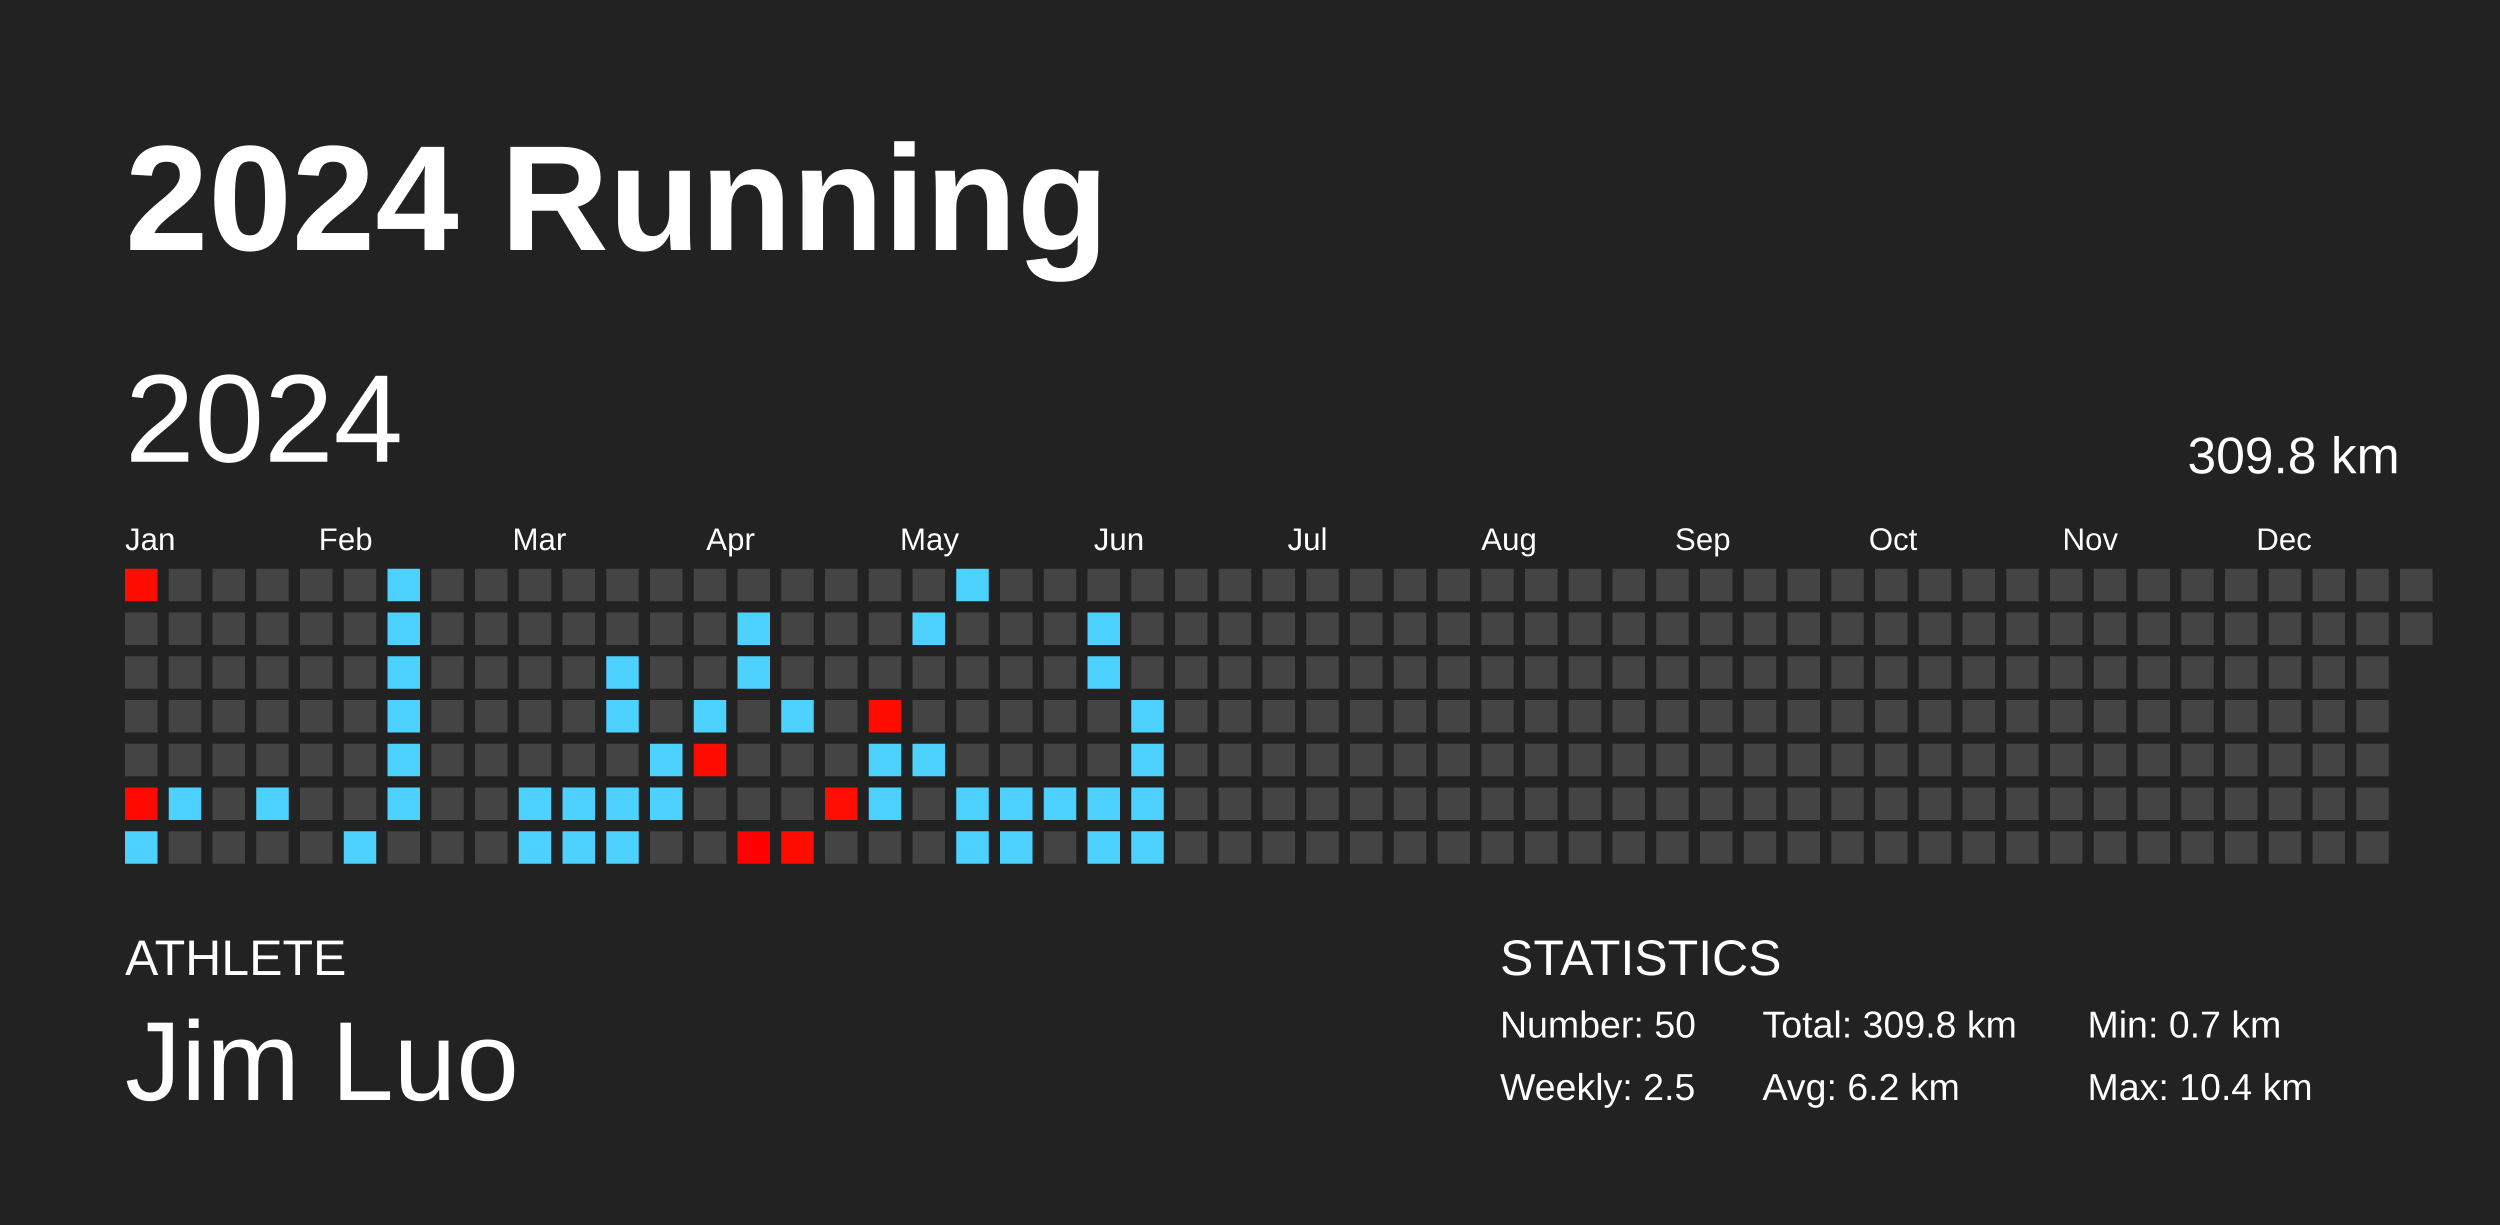
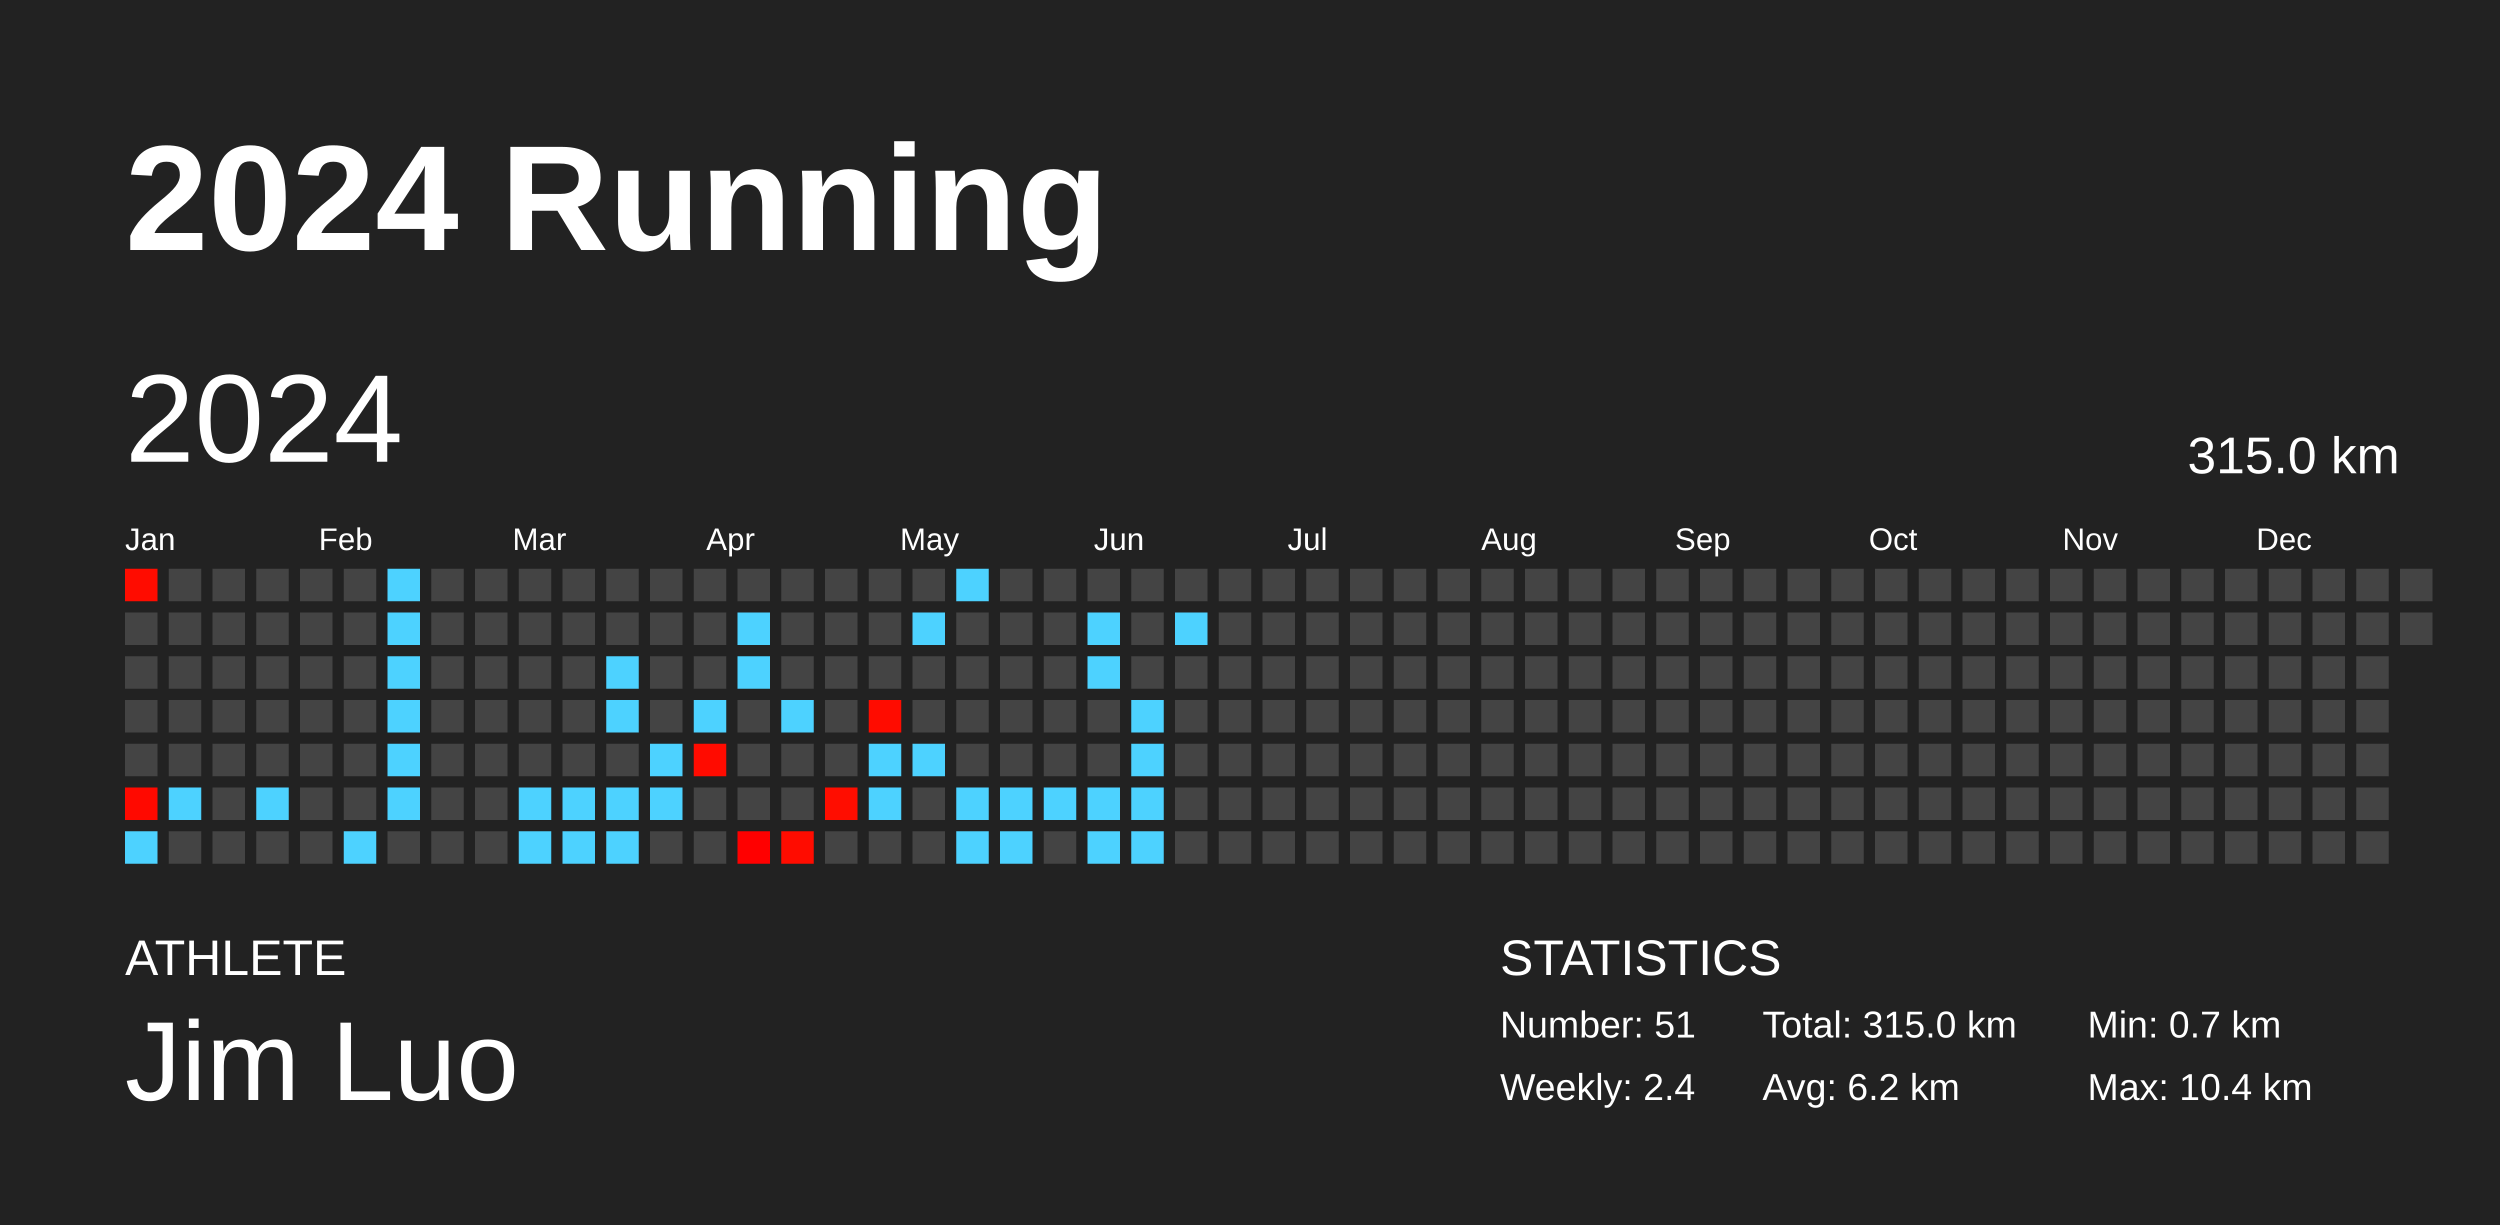
<svg xmlns="http://www.w3.org/2000/svg" baseProfile="full" height="98mm" version="1.1" viewBox="0,0,200,98" width="200mm">
  <defs />
  <rect fill="#222222" height="98" width="200" x="0" y="0" />
  <text fill="#FFFFFF" style="font-size:12px; font-family:Arial; font-weight:bold;" x="10" y="20">2024 Running</text>
  <text fill="#FFFFFF" style="font-size:4px; font-family:Arial" x="10" y="78">ATHLETE</text>
  <text fill="#FFFFFF" style="font-size:9px; font-family:Arial" x="10" y="88">Jim Luo</text>
  <text fill="#FFFFFF" style="font-size:4px; font-family:Arial" x="120" y="78">STATISTICS</text>
-   <text fill="#FFFFFF" style="font-size:3px; font-family:Arial" x="120" y="83">Number: 50</text>
-   <text fill="#FFFFFF" style="font-size:3px; font-family:Arial" x="120" y="88">Weekly: 2.5</text>
-   <text fill="#FFFFFF" style="font-size:3px; font-family:Arial" x="141" y="83">Total: 309.8 km</text>
+   <text fill="#FFFFFF" style="font-size:3px; font-family:Arial" x="120" y="83">Number: 51</text>
+   <text fill="#FFFFFF" style="font-size:3px; font-family:Arial" x="120" y="88">Weekly: 2.4</text>
+   <text fill="#FFFFFF" style="font-size:3px; font-family:Arial" x="141" y="83">Total: 315.0 km</text>
  <text fill="#FFFFFF" style="font-size:3px; font-family:Arial" x="141" y="88">Avg: 6.2 km</text>
  <text fill="#FFFFFF" style="font-size:3px; font-family:Arial" x="167" y="83">Min: 0.7 km</text>
  <text fill="#FFFFFF" style="font-size:3px; font-family:Arial" x="167" y="88">Max: 10.4 km</text>
  <text dominant-baseline="hanging" fill="#FFFFFF" style="font-size:10.0px; font-family:Arial;" x="10" y="30">2024</text>
-   <text dominant-baseline="hanging" fill="#FFFFFF" style="font-size:4.125px; font-family:Arial;" x="175" y="35">309.8 km</text>
+   <text dominant-baseline="hanging" fill="#FFFFFF" style="font-size:4.125px; font-family:Arial;" x="175" y="35">315.0 km</text>
  <text fill="#FFFFFF" style="font-size:2.5px; font-family:Arial" x="10.0" y="44">Jan</text>
  <text fill="#FFFFFF" style="font-size:2.5px; font-family:Arial" x="25.5" y="44">Feb</text>
  <text fill="#FFFFFF" style="font-size:2.5px; font-family:Arial" x="41.0" y="44">Mar</text>
  <text fill="#FFFFFF" style="font-size:2.5px; font-family:Arial" x="56.5" y="44">Apr</text>
  <text fill="#FFFFFF" style="font-size:2.5px; font-family:Arial" x="72.0" y="44">May</text>
  <text fill="#FFFFFF" style="font-size:2.5px; font-family:Arial" x="87.5" y="44">Jun</text>
  <text fill="#FFFFFF" style="font-size:2.5px; font-family:Arial" x="103.0" y="44">Jul</text>
  <text fill="#FFFFFF" style="font-size:2.5px; font-family:Arial" x="118.5" y="44">Aug</text>
  <text fill="#FFFFFF" style="font-size:2.5px; font-family:Arial" x="134.0" y="44">Sep</text>
  <text fill="#FFFFFF" style="font-size:2.5px; font-family:Arial" x="149.5" y="44">Oct</text>
  <text fill="#FFFFFF" style="font-size:2.5px; font-family:Arial" x="165.0" y="44">Nov</text>
  <text fill="#FFFFFF" style="font-size:2.5px; font-family:Arial" x="180.5" y="44">Dec</text>
  <rect fill="#ff0c00" height="2.6" width="2.6" x="10.0" y="45.5" />
  <rect fill="#444444" height="2.6" width="2.6" x="10.0" y="49.0" />
  <rect fill="#444444" height="2.6" width="2.6" x="10.0" y="52.5" />
  <rect fill="#444444" height="2.6" width="2.6" x="10.0" y="56.0" />
  <rect fill="#444444" height="2.6" width="2.6" x="10.0" y="59.5" />
  <rect fill="#ff0900" height="2.6" width="2.6" x="10.0" y="63.0" />
  <rect fill="#4dd2ff" height="2.6" width="2.6" x="10.0" y="66.5" />
  <rect fill="#444444" height="2.6" width="2.6" x="13.5" y="45.5" />
  <rect fill="#444444" height="2.6" width="2.6" x="13.5" y="49.0" />
  <rect fill="#444444" height="2.6" width="2.6" x="13.5" y="52.5" />
  <rect fill="#444444" height="2.6" width="2.6" x="13.5" y="56.0" />
  <rect fill="#444444" height="2.6" width="2.6" x="13.5" y="59.5" />
  <rect fill="#4dd2ff" height="2.6" width="2.6" x="13.5" y="63.0" />
  <rect fill="#444444" height="2.6" width="2.6" x="13.5" y="66.5" />
  <rect fill="#444444" height="2.6" width="2.6" x="17.0" y="45.5" />
  <rect fill="#444444" height="2.6" width="2.6" x="17.0" y="49.0" />
  <rect fill="#444444" height="2.6" width="2.6" x="17.0" y="52.5" />
  <rect fill="#444444" height="2.6" width="2.6" x="17.0" y="56.0" />
  <rect fill="#444444" height="2.6" width="2.6" x="17.0" y="59.5" />
  <rect fill="#444444" height="2.6" width="2.6" x="17.0" y="63.0" />
  <rect fill="#444444" height="2.6" width="2.6" x="17.0" y="66.5" />
  <rect fill="#444444" height="2.6" width="2.6" x="20.5" y="45.5" />
  <rect fill="#444444" height="2.6" width="2.6" x="20.5" y="49.0" />
  <rect fill="#444444" height="2.6" width="2.6" x="20.5" y="52.5" />
  <rect fill="#444444" height="2.6" width="2.6" x="20.5" y="56.0" />
  <rect fill="#444444" height="2.6" width="2.6" x="20.5" y="59.5" />
  <rect fill="#4dd2ff" height="2.6" width="2.6" x="20.5" y="63.0" />
  <rect fill="#444444" height="2.6" width="2.6" x="20.5" y="66.5" />
  <rect fill="#444444" height="2.6" width="2.6" x="24.0" y="45.5" />
  <rect fill="#444444" height="2.6" width="2.6" x="24.0" y="49.0" />
  <rect fill="#444444" height="2.6" width="2.6" x="24.0" y="52.5" />
  <rect fill="#444444" height="2.6" width="2.6" x="24.0" y="56.0" />
  <rect fill="#444444" height="2.6" width="2.6" x="24.0" y="59.5" />
  <rect fill="#444444" height="2.6" width="2.6" x="24.0" y="63.0" />
  <rect fill="#444444" height="2.6" width="2.6" x="24.0" y="66.5" />
  <rect fill="#444444" height="2.6" width="2.6" x="27.5" y="45.5" />
  <rect fill="#444444" height="2.6" width="2.6" x="27.5" y="49.0" />
  <rect fill="#444444" height="2.6" width="2.6" x="27.5" y="52.5" />
  <rect fill="#444444" height="2.6" width="2.6" x="27.5" y="56.0" />
  <rect fill="#444444" height="2.6" width="2.6" x="27.5" y="59.5" />
  <rect fill="#444444" height="2.6" width="2.6" x="27.5" y="63.0" />
  <rect fill="#4dd2ff" height="2.6" width="2.6" x="27.5" y="66.5" />
  <rect fill="#4dd2ff" height="2.6" width="2.6" x="31.0" y="45.5" />
  <rect fill="#4dd2ff" height="2.6" width="2.6" x="31.0" y="49.0" />
  <rect fill="#4dd2ff" height="2.6" width="2.6" x="31.0" y="52.5" />
  <rect fill="#4dd2ff" height="2.6" width="2.6" x="31.0" y="56.0" />
  <rect fill="#4dd2ff" height="2.6" width="2.6" x="31.0" y="59.5" />
  <rect fill="#4dd2ff" height="2.6" width="2.6" x="31.0" y="63.0" />
  <rect fill="#444444" height="2.6" width="2.6" x="31.0" y="66.5" />
  <rect fill="#444444" height="2.6" width="2.6" x="34.5" y="45.5" />
  <rect fill="#444444" height="2.6" width="2.6" x="34.5" y="49.0" />
  <rect fill="#444444" height="2.6" width="2.6" x="34.5" y="52.5" />
  <rect fill="#444444" height="2.6" width="2.6" x="34.5" y="56.0" />
  <rect fill="#444444" height="2.6" width="2.6" x="34.5" y="59.5" />
  <rect fill="#444444" height="2.6" width="2.6" x="34.5" y="63.0" />
  <rect fill="#444444" height="2.6" width="2.6" x="34.5" y="66.5" />
  <rect fill="#444444" height="2.6" width="2.6" x="38.0" y="45.5" />
  <rect fill="#444444" height="2.6" width="2.6" x="38.0" y="49.0" />
  <rect fill="#444444" height="2.6" width="2.6" x="38.0" y="52.5" />
  <rect fill="#444444" height="2.6" width="2.6" x="38.0" y="56.0" />
  <rect fill="#444444" height="2.6" width="2.6" x="38.0" y="59.5" />
  <rect fill="#444444" height="2.6" width="2.6" x="38.0" y="63.0" />
  <rect fill="#444444" height="2.6" width="2.6" x="38.0" y="66.5" />
  <rect fill="#444444" height="2.6" width="2.6" x="41.5" y="45.5" />
  <rect fill="#444444" height="2.6" width="2.6" x="41.5" y="49.0" />
  <rect fill="#444444" height="2.6" width="2.6" x="41.5" y="52.5" />
  <rect fill="#444444" height="2.6" width="2.6" x="41.5" y="56.0" />
  <rect fill="#444444" height="2.6" width="2.6" x="41.5" y="59.5" />
  <rect fill="#4dd2ff" height="2.6" width="2.6" x="41.5" y="63.0" />
  <rect fill="#4dd2ff" height="2.6" width="2.6" x="41.5" y="66.5" />
  <rect fill="#444444" height="2.6" width="2.6" x="45.0" y="45.5" />
  <rect fill="#444444" height="2.6" width="2.6" x="45.0" y="49.0" />
  <rect fill="#444444" height="2.6" width="2.6" x="45.0" y="52.5" />
  <rect fill="#444444" height="2.6" width="2.6" x="45.0" y="56.0" />
  <rect fill="#444444" height="2.6" width="2.6" x="45.0" y="59.5" />
  <rect fill="#4dd2ff" height="2.6" width="2.6" x="45.0" y="63.0" />
  <rect fill="#4dd2ff" height="2.6" width="2.6" x="45.0" y="66.5" />
  <rect fill="#444444" height="2.6" width="2.6" x="48.5" y="45.5" />
  <rect fill="#444444" height="2.6" width="2.6" x="48.5" y="49.0" />
  <rect fill="#4dd2ff" height="2.6" width="2.6" x="48.5" y="52.5" />
  <rect fill="#4dd2ff" height="2.6" width="2.6" x="48.5" y="56.0" />
  <rect fill="#444444" height="2.6" width="2.6" x="48.5" y="59.5" />
  <rect fill="#4dd2ff" height="2.6" width="2.6" x="48.5" y="63.0" />
  <rect fill="#4dd2ff" height="2.6" width="2.6" x="48.5" y="66.5" />
  <rect fill="#444444" height="2.6" width="2.6" x="52.0" y="45.5" />
  <rect fill="#444444" height="2.6" width="2.6" x="52.0" y="49.0" />
  <rect fill="#444444" height="2.6" width="2.6" x="52.0" y="52.5" />
  <rect fill="#444444" height="2.6" width="2.6" x="52.0" y="56.0" />
  <rect fill="#4dd2ff" height="2.6" width="2.6" x="52.0" y="59.5" />
  <rect fill="#4dd2ff" height="2.6" width="2.6" x="52.0" y="63.0" />
  <rect fill="#444444" height="2.6" width="2.6" x="52.0" y="66.5" />
  <rect fill="#444444" height="2.6" width="2.6" x="55.5" y="45.5" />
  <rect fill="#444444" height="2.6" width="2.6" x="55.5" y="49.0" />
  <rect fill="#444444" height="2.6" width="2.6" x="55.5" y="52.5" />
  <rect fill="#4dd2ff" height="2.6" width="2.6" x="55.5" y="56.0" />
  <rect fill="#ff0b00" height="2.6" width="2.6" x="55.5" y="59.5" />
  <rect fill="#444444" height="2.6" width="2.6" x="55.5" y="63.0" />
  <rect fill="#444444" height="2.6" width="2.6" x="55.5" y="66.5" />
  <rect fill="#444444" height="2.6" width="2.6" x="59.0" y="45.5" />
  <rect fill="#4dd2ff" height="2.6" width="2.6" x="59.0" y="49.0" />
  <rect fill="#4dd2ff" height="2.6" width="2.6" x="59.0" y="52.5" />
  <rect fill="#444444" height="2.6" width="2.6" x="59.0" y="56.0" />
  <rect fill="#444444" height="2.6" width="2.6" x="59.0" y="59.5" />
  <rect fill="#444444" height="2.6" width="2.6" x="59.0" y="63.0" />
  <rect fill="#ff0000" height="2.6" width="2.6" x="59.0" y="66.5" />
  <rect fill="#444444" height="2.6" width="2.6" x="62.5" y="45.5" />
  <rect fill="#444444" height="2.6" width="2.6" x="62.5" y="49.0" />
  <rect fill="#444444" height="2.6" width="2.6" x="62.5" y="52.5" />
  <rect fill="#4dd2ff" height="2.6" width="2.6" x="62.5" y="56.0" />
  <rect fill="#444444" height="2.6" width="2.6" x="62.5" y="59.5" />
  <rect fill="#444444" height="2.6" width="2.6" x="62.5" y="63.0" />
  <rect fill="#ff0c00" height="2.6" width="2.6" x="62.5" y="66.5" />
  <rect fill="#444444" height="2.6" width="2.6" x="66.0" y="45.5" />
  <rect fill="#444444" height="2.6" width="2.6" x="66.0" y="49.0" />
  <rect fill="#444444" height="2.6" width="2.6" x="66.0" y="52.5" />
  <rect fill="#444444" height="2.6" width="2.6" x="66.0" y="56.0" />
  <rect fill="#444444" height="2.6" width="2.6" x="66.0" y="59.5" />
  <rect fill="#ff0d00" height="2.6" width="2.6" x="66.0" y="63.0" />
  <rect fill="#444444" height="2.6" width="2.6" x="66.0" y="66.5" />
  <rect fill="#444444" height="2.6" width="2.6" x="69.5" y="45.5" />
  <rect fill="#444444" height="2.6" width="2.6" x="69.5" y="49.0" />
  <rect fill="#444444" height="2.6" width="2.6" x="69.5" y="52.5" />
  <rect fill="#ff0c00" height="2.6" width="2.6" x="69.5" y="56.0" />
  <rect fill="#4dd2ff" height="2.6" width="2.6" x="69.5" y="59.5" />
  <rect fill="#4dd2ff" height="2.6" width="2.6" x="69.5" y="63.0" />
  <rect fill="#444444" height="2.6" width="2.6" x="69.5" y="66.5" />
  <rect fill="#444444" height="2.6" width="2.6" x="73.0" y="45.5" />
  <rect fill="#4dd2ff" height="2.6" width="2.6" x="73.0" y="49.0" />
  <rect fill="#444444" height="2.6" width="2.6" x="73.0" y="52.5" />
  <rect fill="#444444" height="2.6" width="2.6" x="73.0" y="56.0" />
  <rect fill="#4dd2ff" height="2.6" width="2.6" x="73.0" y="59.5" />
  <rect fill="#444444" height="2.6" width="2.6" x="73.0" y="63.0" />
  <rect fill="#444444" height="2.6" width="2.6" x="73.0" y="66.5" />
  <rect fill="#4dd2ff" height="2.6" width="2.6" x="76.5" y="45.5" />
  <rect fill="#444444" height="2.6" width="2.6" x="76.5" y="49.0" />
  <rect fill="#444444" height="2.6" width="2.6" x="76.5" y="52.5" />
  <rect fill="#444444" height="2.6" width="2.6" x="76.5" y="56.0" />
  <rect fill="#444444" height="2.6" width="2.6" x="76.5" y="59.5" />
  <rect fill="#4dd2ff" height="2.6" width="2.6" x="76.5" y="63.0" />
  <rect fill="#4dd2ff" height="2.6" width="2.6" x="76.5" y="66.5" />
  <rect fill="#444444" height="2.6" width="2.6" x="80.0" y="45.5" />
  <rect fill="#444444" height="2.6" width="2.6" x="80.0" y="49.0" />
  <rect fill="#444444" height="2.6" width="2.6" x="80.0" y="52.5" />
  <rect fill="#444444" height="2.6" width="2.6" x="80.0" y="56.0" />
  <rect fill="#444444" height="2.6" width="2.6" x="80.0" y="59.5" />
  <rect fill="#4dd2ff" height="2.6" width="2.6" x="80.0" y="63.0" />
  <rect fill="#4dd2ff" height="2.6" width="2.6" x="80.0" y="66.5" />
  <rect fill="#444444" height="2.6" width="2.6" x="83.5" y="45.5" />
  <rect fill="#444444" height="2.6" width="2.6" x="83.5" y="49.0" />
  <rect fill="#444444" height="2.6" width="2.6" x="83.5" y="52.5" />
  <rect fill="#444444" height="2.6" width="2.6" x="83.5" y="56.0" />
  <rect fill="#444444" height="2.6" width="2.6" x="83.5" y="59.5" />
  <rect fill="#4dd2ff" height="2.6" width="2.6" x="83.5" y="63.0" />
  <rect fill="#444444" height="2.6" width="2.6" x="83.5" y="66.5" />
  <rect fill="#444444" height="2.6" width="2.6" x="87.0" y="45.5" />
  <rect fill="#4dd2ff" height="2.6" width="2.6" x="87.0" y="49.0" />
  <rect fill="#4dd2ff" height="2.6" width="2.6" x="87.0" y="52.5" />
  <rect fill="#444444" height="2.6" width="2.6" x="87.0" y="56.0" />
  <rect fill="#444444" height="2.6" width="2.6" x="87.0" y="59.5" />
  <rect fill="#4dd2ff" height="2.6" width="2.6" x="87.0" y="63.0" />
  <rect fill="#4dd2ff" height="2.6" width="2.6" x="87.0" y="66.5" />
  <rect fill="#444444" height="2.6" width="2.6" x="90.5" y="45.5" />
  <rect fill="#444444" height="2.6" width="2.6" x="90.5" y="49.0" />
  <rect fill="#444444" height="2.6" width="2.6" x="90.5" y="52.5" />
  <rect fill="#4dd2ff" height="2.6" width="2.6" x="90.5" y="56.0" />
  <rect fill="#4dd2ff" height="2.6" width="2.6" x="90.5" y="59.5" />
  <rect fill="#4dd2ff" height="2.6" width="2.6" x="90.5" y="63.0" />
  <rect fill="#4dd2ff" height="2.6" width="2.6" x="90.5" y="66.5" />
  <rect fill="#444444" height="2.6" width="2.6" x="94.0" y="45.5" />
-   <rect fill="#444444" height="2.6" width="2.6" x="94.0" y="49.0" />
+   <rect fill="#4dd2ff" height="2.6" width="2.6" x="94.0" y="49.0" />
  <rect fill="#444444" height="2.6" width="2.6" x="94.0" y="52.5" />
  <rect fill="#444444" height="2.6" width="2.6" x="94.0" y="56.0" />
  <rect fill="#444444" height="2.6" width="2.6" x="94.0" y="59.5" />
  <rect fill="#444444" height="2.6" width="2.6" x="94.0" y="63.0" />
  <rect fill="#444444" height="2.6" width="2.6" x="94.0" y="66.5" />
  <rect fill="#444444" height="2.6" width="2.6" x="97.5" y="45.5" />
  <rect fill="#444444" height="2.6" width="2.6" x="97.5" y="49.0" />
  <rect fill="#444444" height="2.6" width="2.6" x="97.5" y="52.5" />
  <rect fill="#444444" height="2.6" width="2.6" x="97.5" y="56.0" />
  <rect fill="#444444" height="2.6" width="2.6" x="97.5" y="59.5" />
  <rect fill="#444444" height="2.6" width="2.6" x="97.5" y="63.0" />
  <rect fill="#444444" height="2.6" width="2.6" x="97.5" y="66.5" />
  <rect fill="#444444" height="2.6" width="2.6" x="101.0" y="45.5" />
  <rect fill="#444444" height="2.6" width="2.6" x="101.0" y="49.0" />
  <rect fill="#444444" height="2.6" width="2.6" x="101.0" y="52.5" />
  <rect fill="#444444" height="2.6" width="2.6" x="101.0" y="56.0" />
  <rect fill="#444444" height="2.6" width="2.6" x="101.0" y="59.5" />
  <rect fill="#444444" height="2.6" width="2.6" x="101.0" y="63.0" />
  <rect fill="#444444" height="2.6" width="2.6" x="101.0" y="66.5" />
  <rect fill="#444444" height="2.6" width="2.6" x="104.5" y="45.5" />
  <rect fill="#444444" height="2.6" width="2.6" x="104.5" y="49.0" />
  <rect fill="#444444" height="2.6" width="2.6" x="104.5" y="52.5" />
  <rect fill="#444444" height="2.6" width="2.6" x="104.5" y="56.0" />
  <rect fill="#444444" height="2.6" width="2.6" x="104.5" y="59.5" />
  <rect fill="#444444" height="2.6" width="2.6" x="104.5" y="63.0" />
  <rect fill="#444444" height="2.6" width="2.6" x="104.5" y="66.5" />
  <rect fill="#444444" height="2.6" width="2.6" x="108.0" y="45.5" />
  <rect fill="#444444" height="2.6" width="2.6" x="108.0" y="49.0" />
  <rect fill="#444444" height="2.6" width="2.6" x="108.0" y="52.5" />
  <rect fill="#444444" height="2.6" width="2.6" x="108.0" y="56.0" />
  <rect fill="#444444" height="2.6" width="2.6" x="108.0" y="59.5" />
  <rect fill="#444444" height="2.6" width="2.6" x="108.0" y="63.0" />
  <rect fill="#444444" height="2.6" width="2.6" x="108.0" y="66.5" />
  <rect fill="#444444" height="2.6" width="2.6" x="111.5" y="45.5" />
  <rect fill="#444444" height="2.6" width="2.6" x="111.5" y="49.0" />
  <rect fill="#444444" height="2.6" width="2.6" x="111.5" y="52.5" />
  <rect fill="#444444" height="2.6" width="2.6" x="111.5" y="56.0" />
  <rect fill="#444444" height="2.6" width="2.6" x="111.5" y="59.5" />
  <rect fill="#444444" height="2.6" width="2.6" x="111.5" y="63.0" />
  <rect fill="#444444" height="2.6" width="2.6" x="111.5" y="66.5" />
  <rect fill="#444444" height="2.6" width="2.6" x="115.0" y="45.5" />
  <rect fill="#444444" height="2.6" width="2.6" x="115.0" y="49.0" />
  <rect fill="#444444" height="2.6" width="2.6" x="115.0" y="52.5" />
  <rect fill="#444444" height="2.6" width="2.6" x="115.0" y="56.0" />
  <rect fill="#444444" height="2.6" width="2.6" x="115.0" y="59.5" />
  <rect fill="#444444" height="2.6" width="2.6" x="115.0" y="63.0" />
  <rect fill="#444444" height="2.6" width="2.6" x="115.0" y="66.5" />
  <rect fill="#444444" height="2.6" width="2.6" x="118.5" y="45.5" />
  <rect fill="#444444" height="2.6" width="2.6" x="118.5" y="49.0" />
  <rect fill="#444444" height="2.6" width="2.6" x="118.5" y="52.5" />
  <rect fill="#444444" height="2.6" width="2.6" x="118.5" y="56.0" />
  <rect fill="#444444" height="2.6" width="2.6" x="118.5" y="59.5" />
  <rect fill="#444444" height="2.6" width="2.6" x="118.5" y="63.0" />
  <rect fill="#444444" height="2.6" width="2.6" x="118.5" y="66.5" />
  <rect fill="#444444" height="2.6" width="2.6" x="122.0" y="45.5" />
  <rect fill="#444444" height="2.6" width="2.6" x="122.0" y="49.0" />
  <rect fill="#444444" height="2.6" width="2.6" x="122.0" y="52.5" />
  <rect fill="#444444" height="2.6" width="2.6" x="122.0" y="56.0" />
  <rect fill="#444444" height="2.6" width="2.6" x="122.0" y="59.5" />
  <rect fill="#444444" height="2.6" width="2.6" x="122.0" y="63.0" />
  <rect fill="#444444" height="2.6" width="2.6" x="122.0" y="66.5" />
  <rect fill="#444444" height="2.6" width="2.6" x="125.5" y="45.5" />
  <rect fill="#444444" height="2.6" width="2.6" x="125.5" y="49.0" />
  <rect fill="#444444" height="2.6" width="2.6" x="125.5" y="52.5" />
  <rect fill="#444444" height="2.6" width="2.6" x="125.5" y="56.0" />
  <rect fill="#444444" height="2.6" width="2.6" x="125.5" y="59.5" />
  <rect fill="#444444" height="2.6" width="2.6" x="125.5" y="63.0" />
  <rect fill="#444444" height="2.6" width="2.6" x="125.5" y="66.5" />
  <rect fill="#444444" height="2.6" width="2.6" x="129.0" y="45.5" />
  <rect fill="#444444" height="2.6" width="2.6" x="129.0" y="49.0" />
  <rect fill="#444444" height="2.6" width="2.6" x="129.0" y="52.5" />
  <rect fill="#444444" height="2.6" width="2.6" x="129.0" y="56.0" />
  <rect fill="#444444" height="2.6" width="2.6" x="129.0" y="59.5" />
  <rect fill="#444444" height="2.6" width="2.6" x="129.0" y="63.0" />
  <rect fill="#444444" height="2.6" width="2.6" x="129.0" y="66.5" />
  <rect fill="#444444" height="2.6" width="2.6" x="132.5" y="45.5" />
  <rect fill="#444444" height="2.6" width="2.6" x="132.5" y="49.0" />
  <rect fill="#444444" height="2.6" width="2.6" x="132.5" y="52.5" />
  <rect fill="#444444" height="2.6" width="2.6" x="132.5" y="56.0" />
  <rect fill="#444444" height="2.6" width="2.6" x="132.5" y="59.5" />
  <rect fill="#444444" height="2.6" width="2.6" x="132.5" y="63.0" />
  <rect fill="#444444" height="2.6" width="2.6" x="132.5" y="66.5" />
  <rect fill="#444444" height="2.6" width="2.6" x="136.0" y="45.5" />
  <rect fill="#444444" height="2.6" width="2.6" x="136.0" y="49.0" />
  <rect fill="#444444" height="2.6" width="2.6" x="136.0" y="52.5" />
  <rect fill="#444444" height="2.6" width="2.6" x="136.0" y="56.0" />
  <rect fill="#444444" height="2.6" width="2.6" x="136.0" y="59.5" />
  <rect fill="#444444" height="2.6" width="2.6" x="136.0" y="63.0" />
  <rect fill="#444444" height="2.6" width="2.6" x="136.0" y="66.5" />
  <rect fill="#444444" height="2.6" width="2.6" x="139.5" y="45.5" />
  <rect fill="#444444" height="2.6" width="2.6" x="139.5" y="49.0" />
  <rect fill="#444444" height="2.6" width="2.6" x="139.5" y="52.5" />
  <rect fill="#444444" height="2.6" width="2.6" x="139.5" y="56.0" />
  <rect fill="#444444" height="2.6" width="2.6" x="139.5" y="59.5" />
  <rect fill="#444444" height="2.6" width="2.6" x="139.5" y="63.0" />
  <rect fill="#444444" height="2.6" width="2.6" x="139.5" y="66.5" />
  <rect fill="#444444" height="2.6" width="2.6" x="143.0" y="45.5" />
  <rect fill="#444444" height="2.6" width="2.6" x="143.0" y="49.0" />
  <rect fill="#444444" height="2.6" width="2.6" x="143.0" y="52.5" />
  <rect fill="#444444" height="2.6" width="2.6" x="143.0" y="56.0" />
  <rect fill="#444444" height="2.6" width="2.6" x="143.0" y="59.5" />
  <rect fill="#444444" height="2.6" width="2.6" x="143.0" y="63.0" />
  <rect fill="#444444" height="2.6" width="2.6" x="143.0" y="66.5" />
  <rect fill="#444444" height="2.6" width="2.6" x="146.5" y="45.5" />
  <rect fill="#444444" height="2.6" width="2.6" x="146.5" y="49.0" />
  <rect fill="#444444" height="2.6" width="2.6" x="146.5" y="52.5" />
  <rect fill="#444444" height="2.6" width="2.6" x="146.5" y="56.0" />
  <rect fill="#444444" height="2.6" width="2.6" x="146.5" y="59.5" />
  <rect fill="#444444" height="2.6" width="2.6" x="146.5" y="63.0" />
  <rect fill="#444444" height="2.6" width="2.6" x="146.5" y="66.5" />
  <rect fill="#444444" height="2.6" width="2.6" x="150.0" y="45.5" />
  <rect fill="#444444" height="2.6" width="2.6" x="150.0" y="49.0" />
  <rect fill="#444444" height="2.6" width="2.6" x="150.0" y="52.5" />
  <rect fill="#444444" height="2.6" width="2.6" x="150.0" y="56.0" />
  <rect fill="#444444" height="2.6" width="2.6" x="150.0" y="59.5" />
  <rect fill="#444444" height="2.6" width="2.6" x="150.0" y="63.0" />
  <rect fill="#444444" height="2.6" width="2.6" x="150.0" y="66.5" />
  <rect fill="#444444" height="2.6" width="2.6" x="153.5" y="45.5" />
  <rect fill="#444444" height="2.6" width="2.6" x="153.5" y="49.0" />
  <rect fill="#444444" height="2.6" width="2.6" x="153.5" y="52.5" />
  <rect fill="#444444" height="2.6" width="2.6" x="153.5" y="56.0" />
  <rect fill="#444444" height="2.6" width="2.6" x="153.5" y="59.5" />
  <rect fill="#444444" height="2.6" width="2.6" x="153.5" y="63.0" />
  <rect fill="#444444" height="2.6" width="2.6" x="153.5" y="66.5" />
  <rect fill="#444444" height="2.6" width="2.6" x="157.0" y="45.5" />
  <rect fill="#444444" height="2.6" width="2.6" x="157.0" y="49.0" />
  <rect fill="#444444" height="2.6" width="2.6" x="157.0" y="52.5" />
  <rect fill="#444444" height="2.6" width="2.6" x="157.0" y="56.0" />
  <rect fill="#444444" height="2.6" width="2.6" x="157.0" y="59.5" />
  <rect fill="#444444" height="2.6" width="2.6" x="157.0" y="63.0" />
  <rect fill="#444444" height="2.6" width="2.6" x="157.0" y="66.5" />
  <rect fill="#444444" height="2.6" width="2.6" x="160.5" y="45.5" />
  <rect fill="#444444" height="2.6" width="2.6" x="160.5" y="49.0" />
  <rect fill="#444444" height="2.6" width="2.6" x="160.5" y="52.5" />
  <rect fill="#444444" height="2.6" width="2.6" x="160.5" y="56.0" />
  <rect fill="#444444" height="2.6" width="2.6" x="160.5" y="59.5" />
  <rect fill="#444444" height="2.6" width="2.6" x="160.5" y="63.0" />
  <rect fill="#444444" height="2.6" width="2.6" x="160.5" y="66.5" />
  <rect fill="#444444" height="2.6" width="2.6" x="164.0" y="45.5" />
  <rect fill="#444444" height="2.6" width="2.6" x="164.0" y="49.0" />
  <rect fill="#444444" height="2.6" width="2.6" x="164.0" y="52.5" />
  <rect fill="#444444" height="2.6" width="2.6" x="164.0" y="56.0" />
  <rect fill="#444444" height="2.6" width="2.6" x="164.0" y="59.5" />
  <rect fill="#444444" height="2.6" width="2.6" x="164.0" y="63.0" />
  <rect fill="#444444" height="2.6" width="2.6" x="164.0" y="66.5" />
  <rect fill="#444444" height="2.6" width="2.6" x="167.5" y="45.5" />
  <rect fill="#444444" height="2.6" width="2.6" x="167.5" y="49.0" />
  <rect fill="#444444" height="2.6" width="2.6" x="167.5" y="52.5" />
  <rect fill="#444444" height="2.6" width="2.6" x="167.5" y="56.0" />
  <rect fill="#444444" height="2.6" width="2.6" x="167.5" y="59.5" />
  <rect fill="#444444" height="2.6" width="2.6" x="167.5" y="63.0" />
  <rect fill="#444444" height="2.6" width="2.6" x="167.5" y="66.5" />
  <rect fill="#444444" height="2.6" width="2.6" x="171.0" y="45.5" />
  <rect fill="#444444" height="2.6" width="2.6" x="171.0" y="49.0" />
  <rect fill="#444444" height="2.6" width="2.6" x="171.0" y="52.5" />
  <rect fill="#444444" height="2.6" width="2.6" x="171.0" y="56.0" />
  <rect fill="#444444" height="2.6" width="2.6" x="171.0" y="59.5" />
  <rect fill="#444444" height="2.6" width="2.6" x="171.0" y="63.0" />
  <rect fill="#444444" height="2.6" width="2.6" x="171.0" y="66.5" />
  <rect fill="#444444" height="2.6" width="2.6" x="174.5" y="45.5" />
  <rect fill="#444444" height="2.6" width="2.6" x="174.5" y="49.0" />
  <rect fill="#444444" height="2.6" width="2.6" x="174.5" y="52.5" />
  <rect fill="#444444" height="2.6" width="2.6" x="174.5" y="56.0" />
  <rect fill="#444444" height="2.6" width="2.6" x="174.5" y="59.5" />
  <rect fill="#444444" height="2.6" width="2.6" x="174.5" y="63.0" />
  <rect fill="#444444" height="2.6" width="2.6" x="174.5" y="66.5" />
  <rect fill="#444444" height="2.6" width="2.6" x="178.0" y="45.5" />
  <rect fill="#444444" height="2.6" width="2.6" x="178.0" y="49.0" />
  <rect fill="#444444" height="2.6" width="2.6" x="178.0" y="52.5" />
  <rect fill="#444444" height="2.6" width="2.6" x="178.0" y="56.0" />
  <rect fill="#444444" height="2.6" width="2.6" x="178.0" y="59.5" />
  <rect fill="#444444" height="2.6" width="2.6" x="178.0" y="63.0" />
  <rect fill="#444444" height="2.6" width="2.6" x="178.0" y="66.5" />
  <rect fill="#444444" height="2.6" width="2.6" x="181.5" y="45.5" />
  <rect fill="#444444" height="2.6" width="2.6" x="181.5" y="49.0" />
  <rect fill="#444444" height="2.6" width="2.6" x="181.5" y="52.5" />
  <rect fill="#444444" height="2.6" width="2.6" x="181.5" y="56.0" />
  <rect fill="#444444" height="2.6" width="2.6" x="181.5" y="59.5" />
  <rect fill="#444444" height="2.6" width="2.6" x="181.5" y="63.0" />
  <rect fill="#444444" height="2.6" width="2.6" x="181.5" y="66.5" />
  <rect fill="#444444" height="2.6" width="2.6" x="185.0" y="45.5" />
  <rect fill="#444444" height="2.6" width="2.6" x="185.0" y="49.0" />
  <rect fill="#444444" height="2.6" width="2.6" x="185.0" y="52.5" />
  <rect fill="#444444" height="2.6" width="2.6" x="185.0" y="56.0" />
  <rect fill="#444444" height="2.6" width="2.6" x="185.0" y="59.5" />
  <rect fill="#444444" height="2.6" width="2.6" x="185.0" y="63.0" />
  <rect fill="#444444" height="2.6" width="2.6" x="185.0" y="66.5" />
  <rect fill="#444444" height="2.6" width="2.6" x="188.5" y="45.5" />
  <rect fill="#444444" height="2.6" width="2.6" x="188.5" y="49.0" />
  <rect fill="#444444" height="2.6" width="2.6" x="188.5" y="52.5" />
  <rect fill="#444444" height="2.6" width="2.6" x="188.5" y="56.0" />
  <rect fill="#444444" height="2.6" width="2.6" x="188.5" y="59.5" />
  <rect fill="#444444" height="2.6" width="2.6" x="188.5" y="63.0" />
  <rect fill="#444444" height="2.6" width="2.6" x="188.5" y="66.5" />
  <rect fill="#444444" height="2.6" width="2.6" x="192.0" y="45.5" />
  <rect fill="#444444" height="2.6" width="2.6" x="192.0" y="49.0" />
</svg>
